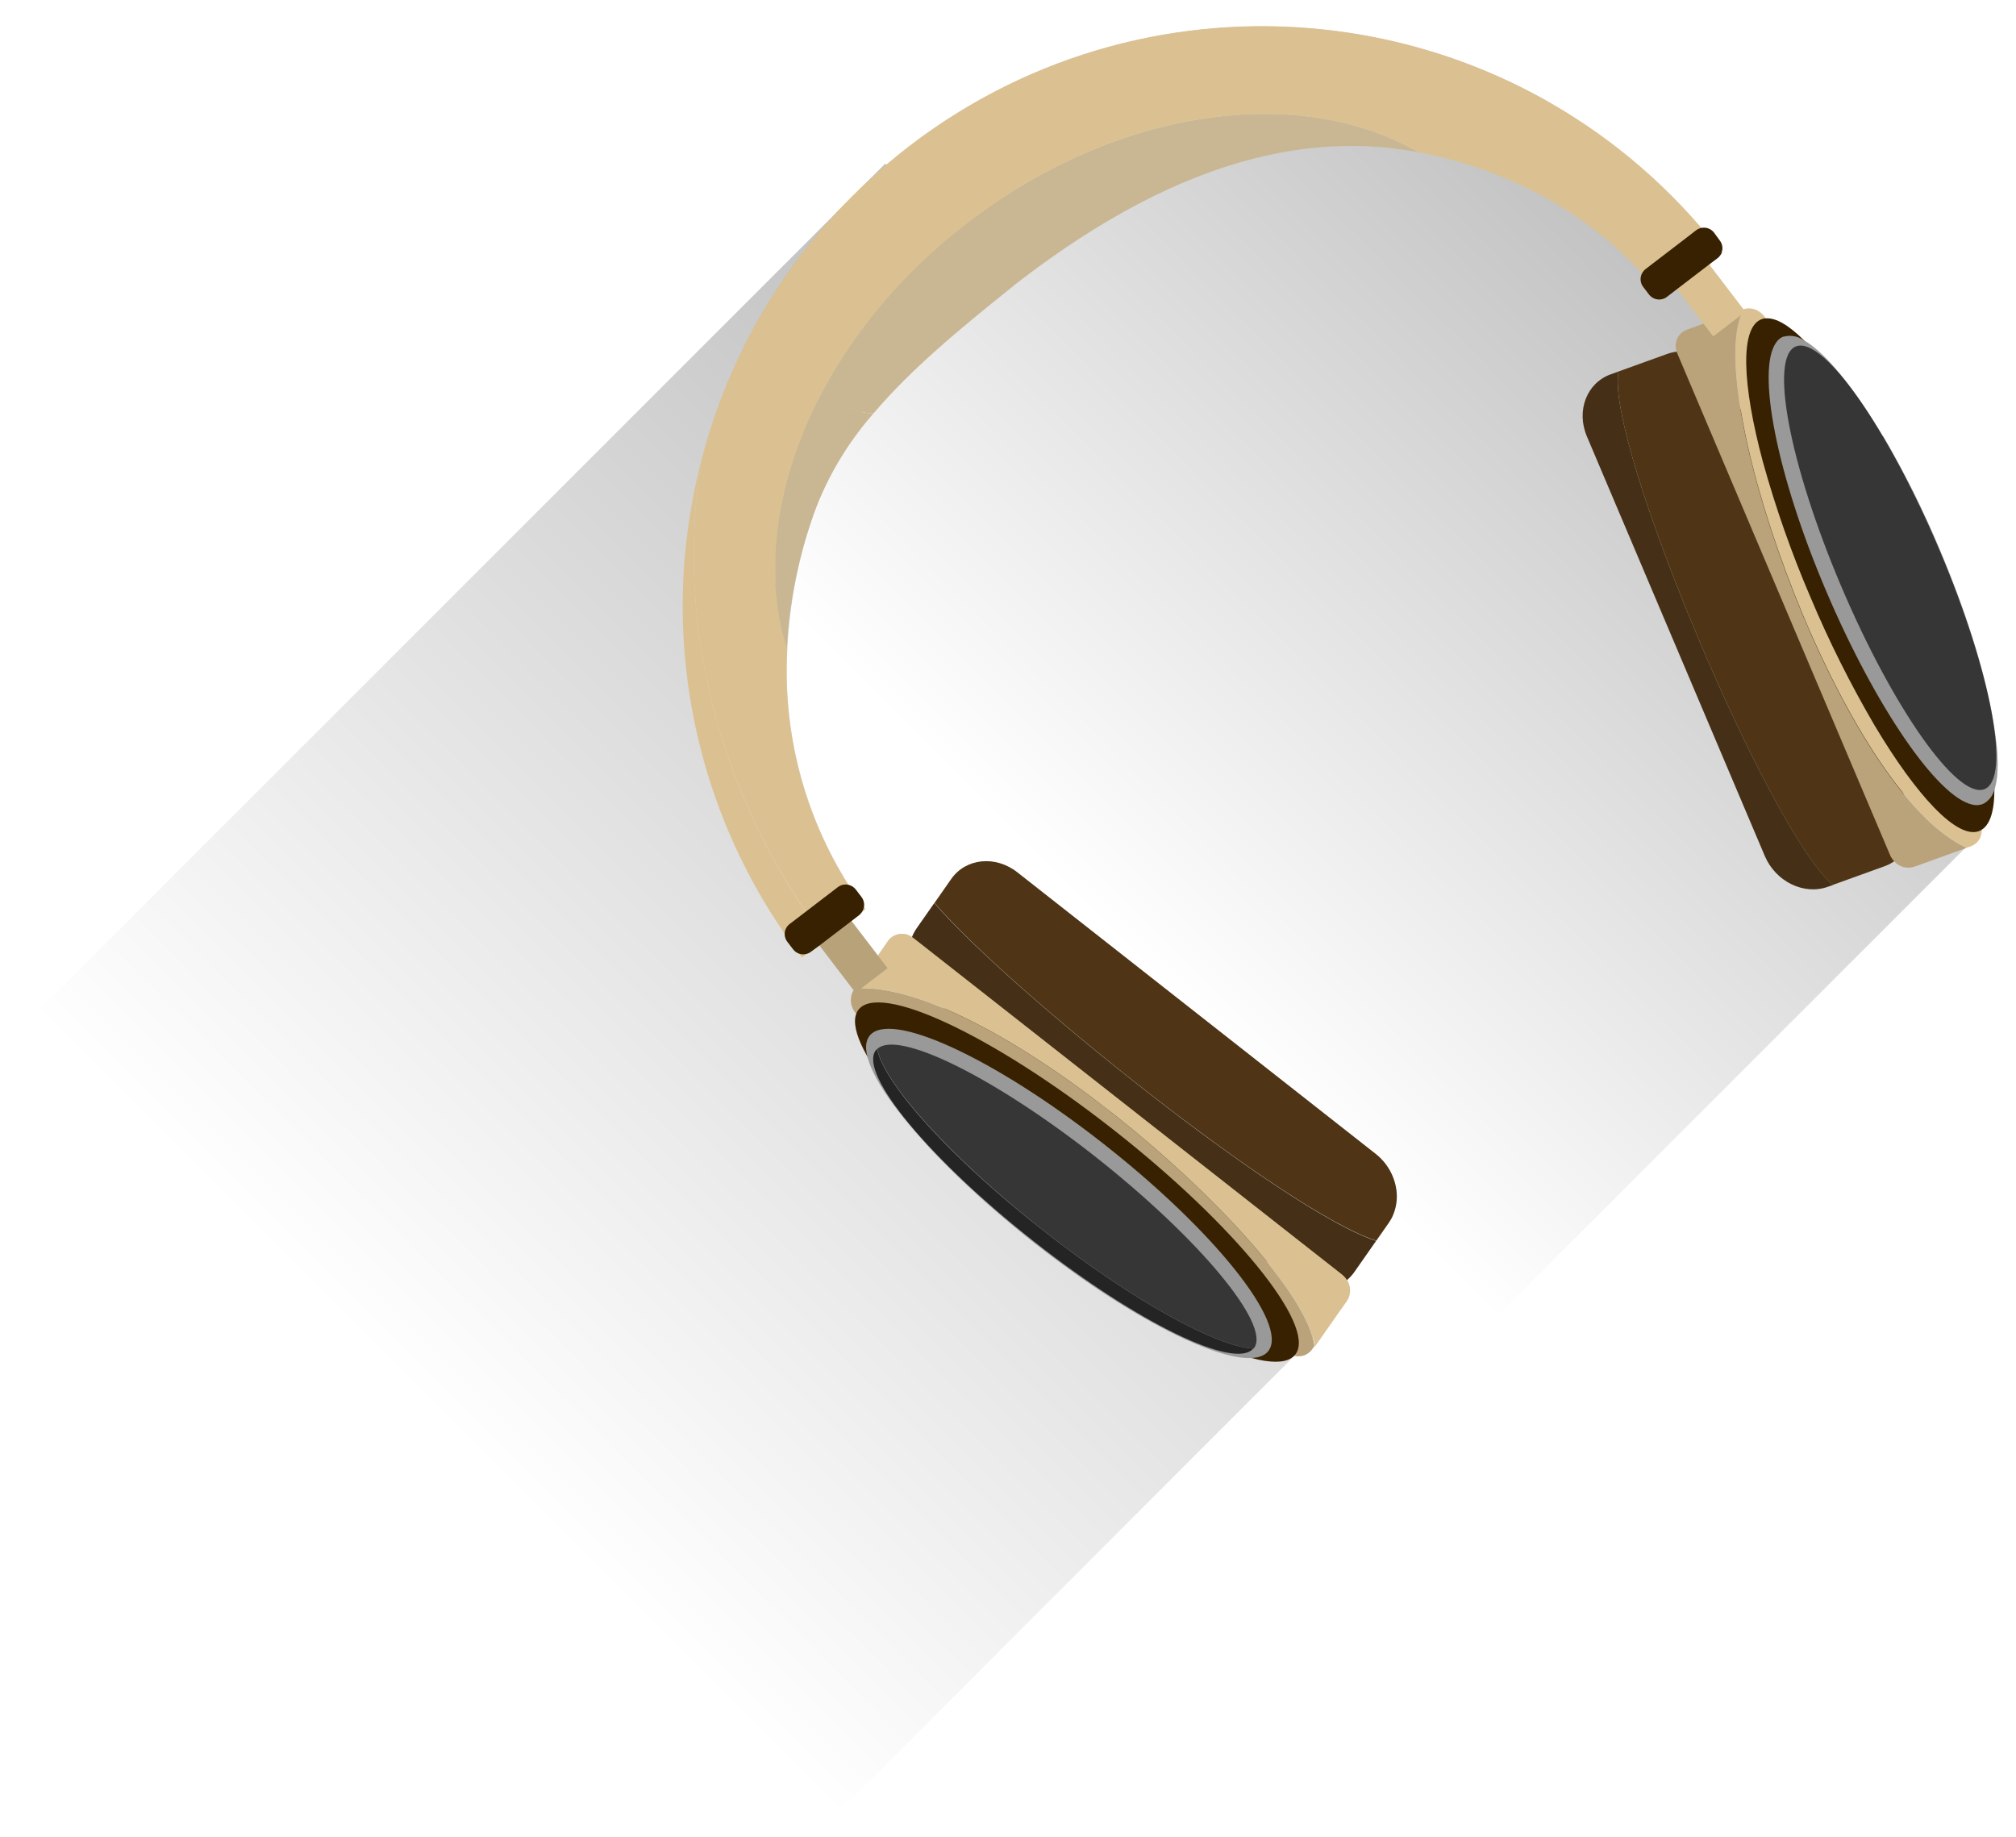
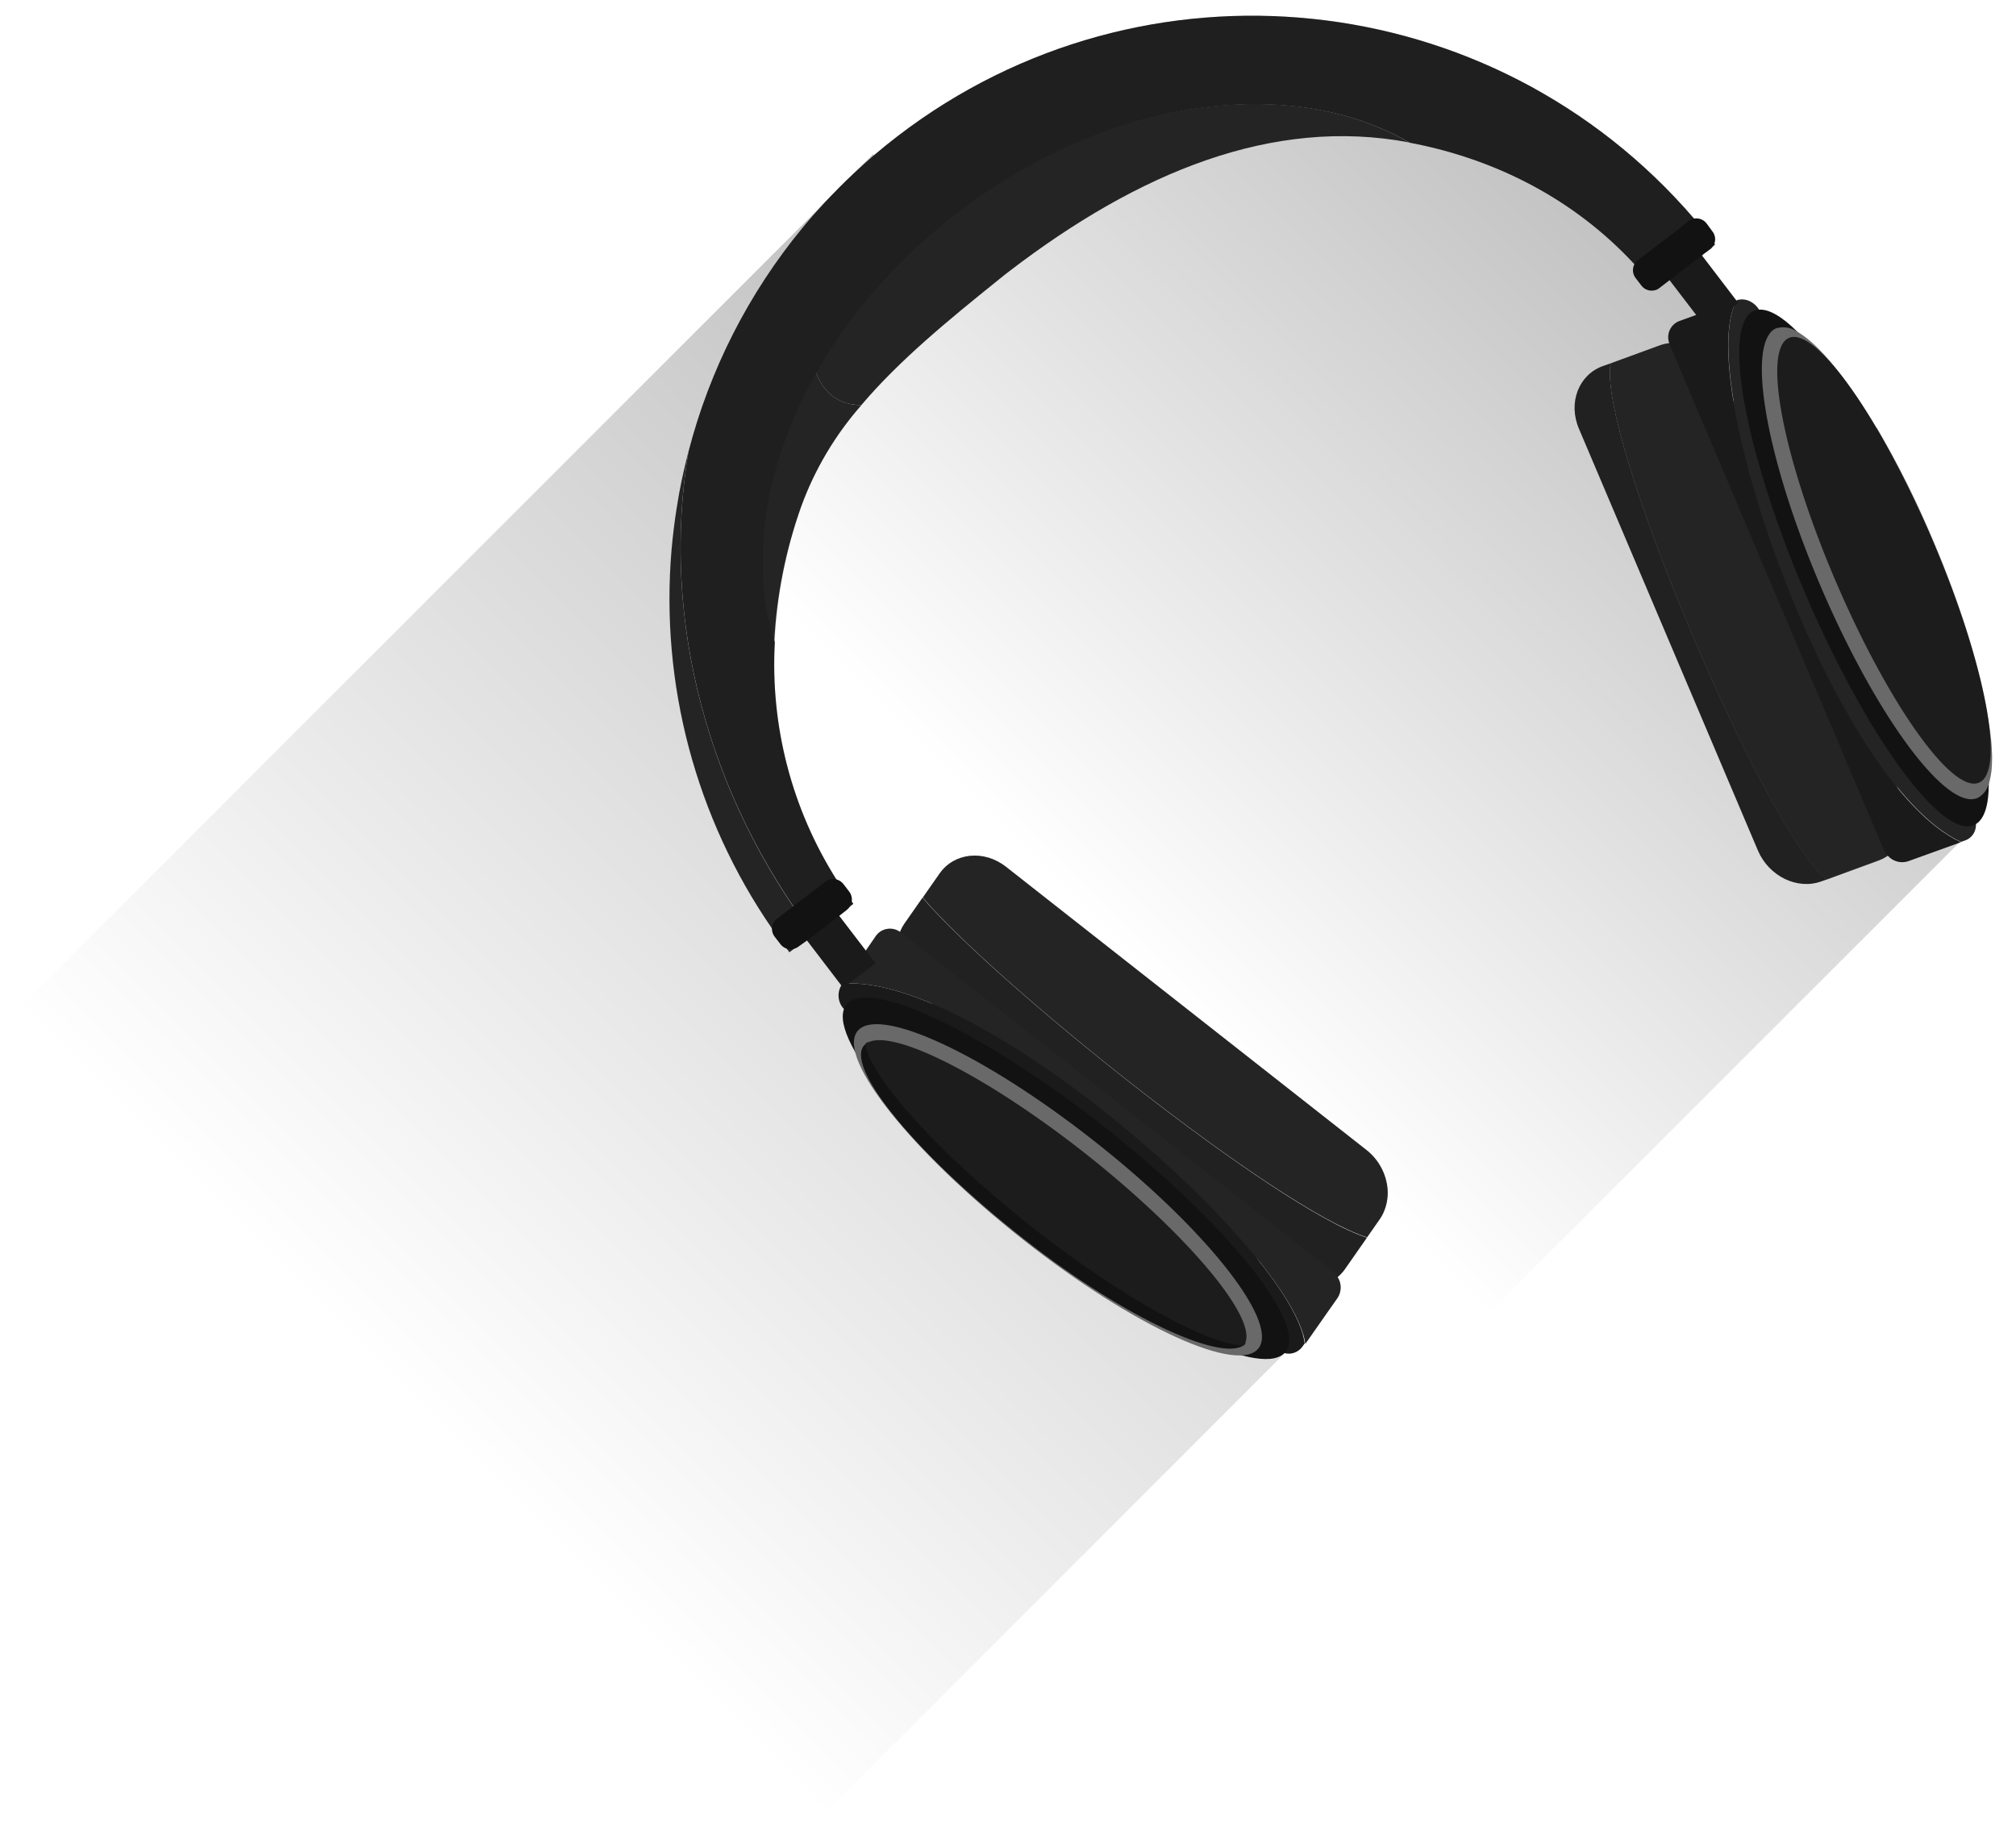
- <svg xmlns="http://www.w3.org/2000/svg" xmlns:xlink="http://www.w3.org/1999/xlink" viewBox="0 0 394 359">
+ <svg xmlns="http://www.w3.org/2000/svg" xmlns:xlink="http://www.w3.org/1999/xlink" id="Layer_5" data-name="Layer 5" width="394" height="359" viewBox="0 0 394 359">
  <defs>
-     <style>.cls-1{fill:url(#linear-gradient);}.cls-2{fill:url(#linear-gradient-2);}.cls-3{fill:#453017;}.cls-4{fill:#4f3515;}.cls-5{fill:#baa37b;}.cls-6{fill:#dbc191;}.cls-7{fill:#b8a27a;}.cls-8{fill:#382100;}.cls-9{fill:#999;}.cls-10{fill:#242424;}.cls-11{fill:#363636;}.cls-12{fill:#c9b793;}</style>
-     <linearGradient id="linear-gradient" x1="84.74" y1="276.74" x2="251.24" y2="110.24" gradientUnits="userSpaceOnUse">
+     <linearGradient id="linear-gradient" x1="203.58" y1="231.41" x2="328.67" y2="356.52" gradientTransform="matrix(1, 0, 0, -1, 0, 402)" gradientUnits="userSpaceOnUse">
      <stop offset="0" stop-opacity="0" />
      <stop offset="1" stop-opacity="0.25" />
    </linearGradient>
-     <linearGradient id="linear-gradient-2" x1="205.7" y1="171.7" x2="330.09" y2="47.3" xlink:href="#linear-gradient" />
+     <linearGradient id="linear-gradient-2" x1="81.87" y1="125.71" x2="249.34" y2="293.18" xlink:href="#linear-gradient" />
  </defs>
+   <g id="Layer_3" data-name="Layer 3">
+     <path d="M388.68,153.14c0,4.08-.82,6.87-2.51,7.9a1.46,1.46,0,0,1,0,.36l-3.35,3.35-92.54,92.54-66.92-66.92L151.95,119l-2.52-2.52L132.25,99.26c.15-1,.31-2,.49-2.92a3.08,3.08,0,0,1,.1-.51,113.6,113.6,0,0,1,24-51.33c1.35-1.64,2.76-3.24,4.21-4.82L167,33.74c1.25-1.17,2.51-2.3,3.82-3.42l1.08-.9c.46-.39.94-.78,1.41-1.16.72-.59,1.47-1.17,2.21-1.74A114,114,0,0,1,301.12,18L328,44.88l4.77,4.77.14.15-.25.19,6.71,8.78h.08a3.49,3.49,0,0,1,2.71.27h0l1.52,1.42.35.34,3.29,3.3,2.11,2.1,12.25,12.31h0l4.92,4.91.35.35h0A187.59,187.59,0,0,1,378,106c5.59,13.21,9.28,25.6,10.67,34.76C389.54,146.19,389.56,150.47,388.68,153.14Z" fill="url(#linear-gradient)" />
+   </g>
  <g id="Layer_4" data-name="Layer 4">
-     <path class="cls-1" d="M272.26,237.45a7.85,7.85,0,0,1-.85,1.52l-6.71,9.6a8.22,8.22,0,0,1-1.46,1.59,3.73,3.73,0,0,1,0,4.08l-1.1,1.57-9.26,9.26L163,355,6.5,198.5,173,32l.2.2,13.33,13.33,6.87,6.87A107.28,107.28,0,0,0,159,100.54a92.36,92.36,0,0,0-5.12,26.32,78.27,78.27,0,0,0,12,46.13,2.51,2.51,0,0,1,1.36.9l1.12,1.47a2.54,2.54,0,0,1,.49,1.92c.09.14.19.26.28.39l-.57.43s0,0,0,0a2.7,2.7,0,0,1-.65.75L166.41,180l5.16,6.74,2-2.89a3.37,3.37,0,0,1,4.65-.73,8.31,8.31,0,0,1,.92-1.71l6.71-9.6c2.86-4.08,8.65-4.67,12.93-1.3l70,55a10.85,10.85,0,0,1,4.07,7.08A9.35,9.35,0,0,1,272.26,237.45Z" />
-   </g>
-   <g id="Layer_3" data-name="Layer 3">
-     <path class="cls-2" d="M389.78,154.31c0,4.06-.82,6.83-2.5,7.85a1.45,1.45,0,0,1,0,.36l-3.33,3.33-92,92-66.53-66.53-71-71-2.51-2.51-17.07-17.07c.15-1,.31-1.94.49-2.9,0-.17.07-.34.1-.51A112.94,112.94,0,0,1,159.3,46.3c1.34-1.63,2.74-3.22,4.19-4.79l5.91-5.91c1.24-1.16,2.5-2.29,3.8-3.4l1.07-.89c.46-.39.93-.78,1.4-1.15.72-.59,1.46-1.16,2.2-1.73A113.34,113.34,0,0,1,302.73,20l26.69,26.68,4.74,4.74.14.15-.25.19,6.67,8.73h.08a3.47,3.47,0,0,1,2.69.27h0L345,62.17l.35.34,3.27,3.28,2.1,2.09L362.9,80.12s0,0,0,0L367.79,85l.35.35h0a186.5,186.5,0,0,1,11,22.07c5.56,13.13,9.23,25.45,10.61,34.56C390.63,147.4,390.65,151.66,389.78,154.31Z" />
+     <path d="M270.48,236.76a7.9,7.9,0,0,1-.85,1.53l-6.75,9.66a8.27,8.27,0,0,1-1.47,1.6,3.75,3.75,0,0,1,0,4.1l-1.11,1.58L251,264.55,160.58,355,3.17,197.59,170.64,30.12l.2.2,13.41,13.41,6.91,6.91a107.91,107.91,0,0,0-34.6,48.42,92.9,92.9,0,0,0-5.15,26.47,78.73,78.73,0,0,0,12.07,46.4,2.52,2.52,0,0,1,1.37.91l1.13,1.48a2.55,2.55,0,0,1,.49,1.93c.09.14.19.26.28.39l-.57.43h0a2.72,2.72,0,0,1-.65.75L164,179l5.19,6.78,2-2.91a3.39,3.39,0,0,1,4.68-.73,8.36,8.36,0,0,1,.93-1.72l6.75-9.66c2.88-4.1,8.7-4.7,13-1.31L267,224.75a10.91,10.91,0,0,1,4.09,7.12A9.4,9.4,0,0,1,270.48,236.76Z" fill="url(#linear-gradient-2)" />
  </g>
  <g id="Layer_2" data-name="Layer 2">
-     <path class="cls-3" d="M316.32,72.61l-1.54.55c-4.69,1.69-6.77,7.13-4.64,12.14l34.77,82c2.13,5,7.65,7.7,12.34,6l1-.34C345.94,162.77,313.65,86.48,316.32,72.61Z" />
-     <path class="cls-4" d="M372.91,157.18l-34.77-82c-2.13-5-7.65-7.7-12.34-6l-9.48,3.42c-2.68,13.87,29.61,90.16,41.88,100.34l10.06-3.63C373,167.63,375,162.19,372.91,157.18Z" />
-     <path class="cls-5" d="M384.35,165.7l-.41.15-9.81,3.54a3.71,3.71,0,0,1-3.94-1.07,4.17,4.17,0,0,1-.82-1.25L327.83,69.13a2.43,2.43,0,0,1-.13-.38,3.36,3.36,0,0,1,1.92-4.3l3.31-1.19,7.74-2.8,0,0h.08l0,.07a7.33,7.33,0,0,0-.51,1.09c-6.89,17.53,19.89,92.79,43.93,104Z" />
-     <path class="cls-6" d="M387.28,162.16a1.45,1.45,0,0,1,0,.36,3.31,3.31,0,0,1-.36,1.36,0,0,0,0,1,0,0,3.11,3.11,0,0,1-1.72,1.5l-.83.3-.17-.09c-24-11.23-50.82-86.49-43.93-104a7.33,7.33,0,0,1,.51-1.09l0-.07a3.47,3.47,0,0,1,2.69.27h0a4.11,4.11,0,0,1,1.58,1.44c.08.12.15.24.22.36l.12.27,1.77,4.15L348.93,71v0l34.79,82,1.75,4.14,1.49,3.49a4,4,0,0,1,.25.81A3.33,3.33,0,0,1,387.28,162.16Z" />
-     <path class="cls-3" d="M182.6,176.49l-3.44,4.92a8.31,8.31,0,0,0-.92,1.71,10.37,10.37,0,0,0,3.49,11.77L194.58,205h0l44.06,34.59,13.13,10.3c3.65,2.86,8.37,2.87,11.46.29a8.22,8.22,0,0,0,1.46-1.59l4.25-6.08C251.35,236.87,197.16,193.45,182.6,176.49Z" />
-     <path class="cls-4" d="M272.26,237.45a9.35,9.35,0,0,0,.65-4.88,10.85,10.85,0,0,0-4.07-7.08l-70-55c-4.28-3.37-10.07-2.78-12.93,1.3l-3.27,4.68c14.56,17,68.75,60.38,86.34,66l2.46-3.52A7.85,7.85,0,0,0,272.26,237.45Z" />
-     <path class="cls-5" d="M167.05,193.18l-.2.29,0,0a3.83,3.83,0,0,0,.5,4.65l0,0a3.23,3.23,0,0,0,.5.48l3.53,2.78h0l3.53,2.77h0l70.09,55h0l3.51,2.76h0l3,2.34a3.87,3.87,0,0,0,1.3.68h0l0,0a3.26,3.26,0,0,0,3.62-1.21l.46-.65C254.58,245,193.92,191.21,167.05,193.18Z" />
-     <path class="cls-6" d="M263.24,250.16a4.15,4.15,0,0,0-1-1.11l-83.68-65.7a1.79,1.79,0,0,0-.33-.23,3.37,3.37,0,0,0-4.65.73l-2,2.89-4.52,6.44c26.87-2,87.53,51.8,89.92,70l5.18-7.4,1.1-1.57A3.73,3.73,0,0,0,263.24,250.16Z" />
-     <polygon class="cls-7" points="173.47 189.22 167.2 194.01 166.82 193.52 160.15 184.79 160.02 184.63 158.72 182.93 164.99 178.14 166.29 179.84 166.41 180 171.57 186.74 173.47 189.22" />
-     <path class="cls-8" d="M217.62,220.8c23.62,18.54,39.57,38.15,35.62,43.8s-26.3-4.81-49.92-23.36-39.57-38.15-35.62-43.8S194,202.25,217.62,220.8Z" />
-     <path class="cls-9" d="M215.69,223.56c21.57,16.93,36,35,32.28,40.35s-24.27-4-45.84-21-36-35-32.28-40.35S194.12,206.62,215.69,223.56Z" />
-     <path class="cls-10" d="M171.41,205a2.26,2.26,0,0,0-.3.34c-3.24,4.63,10.69,21.38,31.12,37.41,20.16,15.83,39.1,25,42.7,20.81-7.27-.43-23.52-9.35-40.7-22.81C186,226.55,172.76,211.85,171.41,205Z" />
-     <path class="cls-11" d="M214,226c-19.88-15.61-38.58-24.78-42.55-21,1.35,6.8,14.64,21.5,32.83,35.76,17.17,13.46,33.43,22.38,40.7,22.81,0-.05.1-.1.14-.16C248.31,258.82,234.38,242.07,214,226Z" />
-     <polygon class="cls-6" points="341.1 60.94 340.25 61.59 334.83 65.74 332.93 63.26 327.77 56.52 327.65 56.36 326.35 54.66 332.63 49.86 333.92 51.55 333.93 51.55 334.05 51.71 340.72 60.44 340.76 60.5 341.1 60.94" />
-     <path class="cls-8" d="M389.78,154.31c0,4.06-.82,6.83-2.5,7.85a.44.44,0,0,1-.16.1,2.22,2.22,0,0,1-.38.18c-4.27,1.54-12.11-6.82-20.33-20.59l0,0a211.89,211.89,0,0,1-12.61-25.21,207,207,0,0,1-9.26-26.36s0,0,0,0c-4.11-15.29-4.51-26.37-.23-27.91a2.51,2.51,0,0,1,.67-.15l.13,0c2-.15,4.51,1.37,7.41,4.24h0c.6.6,1.21,1.25,1.83,1.94l0,0a90.07,90.07,0,0,1,8.55,11.76s0,0,0,0a204.24,204.24,0,0,1,14.33,28c6.29,14.84,10.43,28.72,11.91,38.76.26,1.72.44,3.33.53,4.8v0C389.75,152.64,389.78,153.51,389.78,154.31Z" />
-     <path class="cls-9" d="M389.78,154.31a4.38,4.38,0,0,1-2,2.69l-.36.17a3.47,3.47,0,0,1-2,.07c-6.77-1.5-18.85-19-28.54-41.77s-13.62-43.2-9.75-48.54a3,3,0,0,1,1.38-1.14l.11,0a4.65,4.65,0,0,1,3.81.65h0c4.23,2.31,9.88,9.23,15.64,19h0a186.5,186.5,0,0,1,11,22.07c5.56,13.13,9.23,25.45,10.61,34.56C390.63,147.4,390.65,151.66,389.78,154.31Z" />
-     <path class="cls-11" d="M359.78,114.44c10.14,23.91,22.67,41.73,28,39.81s1.4-22.85-8.73-46.76-22.67-41.73-28-39.81S349.65,90.54,359.78,114.44Z" />
-     <path class="cls-12" d="M161.88,74.37a80.49,80.49,0,0,0-9.41,25.31,63.94,63.94,0,0,0-1,8.71c0,1.14-.07,2.26,0,3.38a4.65,4.65,0,0,0,0,.53c0,.37,0,.74,0,1.11a.5.5,0,0,0,0,.21c0,.3,0,.6,0,.9a1.23,1.23,0,0,0,0,.2c0,.25,0,.51.06.76s.06.78.1,1.16.07.61.11.92q.18,1.52.45,3c0,.26.09.51.14.76s.16.78.25,1.16.13.6.2.89c.28,1.18.61,2.34,1,3.49A92.36,92.36,0,0,1,159,100.54a62.15,62.15,0,0,1,11.73-19.76C166.33,80.79,163.32,78.36,161.88,74.37Z" />
-     <path class="cls-12" d="M189.28,43.34c-.93.71-1.85,1.44-2.75,2.19a103.35,103.35,0,0,0-24.65,28.84c1.44,4,4.45,6.42,8.85,6.41,7.4-8.73,16.87-16.5,26.68-24.38.72-.59,1.44-1.16,2.18-1.72,25-19.13,51.09-29.94,77.54-24.94C254.06,16.35,218.48,21,189.28,43.34Z" />
-     <path class="cls-6" d="M137.1,89.89c-.64,2.49-1.21,5-1.69,7.52,0,.17-.07.34-.1.51-.18,1-.34,1.93-.49,2.9-.43,2.68-.75,5.39-1,8.11a112.91,112.91,0,0,0,19.51,73.52c.93,1.36,1.89,2.68,2.9,4,.16.23.33.45.5.67l.85-.65,2.41-1.85,1.34-1C141,156.6,131.68,122.69,137.1,89.89Z" />
-     <path class="cls-6" d="M336.46,49.39q-1.89-2.48-3.9-4.81A113.19,113.19,0,0,0,177.87,28.43q-2.4,1.83-4.67,3.77c-1.3,1.11-2.56,2.24-3.8,3.4-2.06,1.9-4,3.88-5.91,5.91-1.45,1.57-2.85,3.16-4.19,4.79a112.76,112.76,0,0,0-22.2,43.59c-5.42,32.8,3.9,66.71,24.27,93.71l4.93-3.77,2.25-1.72s0,0,0,0l.57-.43c-.09-.13-.19-.25-.28-.39q-1.58-2.1-3-4.29a78.27,78.27,0,0,1-12-46.13c-.37-1.15-.7-2.31-1-3.49-.07-.29-.14-.59-.2-.89s-.17-.77-.25-1.16-.09-.5-.14-.76q-.27-1.48-.45-3c0-.31-.07-.61-.11-.92s-.08-.77-.1-1.16,0-.51-.06-.76a1.23,1.23,0,0,1,0-.2c0-.3,0-.6,0-.9a.5.5,0,0,1,0-.21c0-.37,0-.74,0-1.11a4.65,4.65,0,0,1,0-.53c0-1.12,0-2.25,0-3.38a63.94,63.94,0,0,1,1-8.71c3.42-19,15.29-38.85,34.06-54.15.9-.75,1.82-1.48,2.75-2.19,29.2-22.35,64.78-27,87.84-13.6,16.82,3.17,32.16,11.12,43.78,23.7,1.46,1.56,2.84,3.2,4.16,4.9l2.59-2,6.27-4.81h0l.23-.18,2.13-1.62a0,0,0,0,1,0,0l.27-.21Z" />
-     <path class="cls-8" d="M336.46,49.39a2.72,2.72,0,0,1-.16.35,0,0,0,0,0,0,0,2.4,2.4,0,0,1-.65.74l-1.34,1-.25.19-6.28,4.81-2,1.54a2.5,2.5,0,0,1-3.51-.47l-1.12-1.46a2.49,2.49,0,0,1-.23-2.69,2.56,2.56,0,0,1,.69-.82l7.83-6L331.48,45a2.66,2.66,0,0,1,1.08-.47,2.49,2.49,0,0,1,2.43.94L336.11,47A2.46,2.46,0,0,1,336.46,49.39Z" />
-     <path class="cls-8" d="M168.84,177.28a2.68,2.68,0,0,1-.29.82s0,0,0,0a2.7,2.7,0,0,1-.65.75L166.41,180l-6.26,4.79L158.5,186a2.45,2.45,0,0,1-.89.43,2.46,2.46,0,0,1-2.61-.9l-1.13-1.47a2.46,2.46,0,0,1-.51-1.66,2.44,2.44,0,0,1,1-1.84l9.38-7.18a2.48,2.48,0,0,1,2.15-.44,2.51,2.51,0,0,1,1.36.9l1.12,1.47A2.54,2.54,0,0,1,168.84,177.28Z" />
+     <path d="M314.79,71l-1.55.55c-4.72,1.7-6.81,7.17-4.67,12.21l35,82.48c2.14,5,7.69,7.74,12.41,6l1-.34C344.59,161.65,312.11,84.91,314.79,71Z" fill="#212121" />
+     <path d="M371.71,156l-35-82.48c-2.14-5-7.69-7.74-12.41-6L314.79,71c-2.7,14,29.78,90.69,42.12,100.93L367,168.23C371.8,166.54,373.82,161.06,371.71,156Z" fill="#242424" />
+     <path d="M383.22,164.6l-.41.15-9.87,3.56a3.73,3.73,0,0,1-4-1.08,4.19,4.19,0,0,1-.82-1.26L326.37,67.46a2.44,2.44,0,0,1-.13-.38,3.38,3.38,0,0,1,1.93-4.33l3.33-1.2,7.79-2.82h.08v.07a7.37,7.37,0,0,0-.51,1.1c-6.93,17.63,20,93.33,44.19,104.61Z" fill="#1a1a1a" />
+     <path d="M386.17,161a1.46,1.46,0,0,1,0,.36,3.33,3.33,0,0,1-.36,1.37h0a3.13,3.13,0,0,1-1.73,1.51l-.83.3-.17-.09c-24.14-11.3-51.12-87-44.19-104.61a7.37,7.37,0,0,1,.51-1.1v-.07a3.49,3.49,0,0,1,2.71.27h0a4.13,4.13,0,0,1,1.59,1.45c.08.12.15.24.22.36l.12.27,1.78,4.17,1.78,4.1h0l35,82.48,1.76,4.16,1.5,3.51a4,4,0,0,1,.25.81A3.35,3.35,0,0,1,386.17,161Z" fill="#242424" />
+     <path d="M180.29,175.45l-3.46,4.95a8.36,8.36,0,0,0-.93,1.72A10.43,10.43,0,0,0,179.42,194l12.92,10.17h0l44.32,34.79,13.21,10.36c3.67,2.88,8.42,2.89,11.53.29a8.27,8.27,0,0,0,1.47-1.6l4.27-6.12C249.44,236.18,194.94,192.51,180.29,175.45Z" fill="#212121" />
+     <path d="M270.48,236.76a9.4,9.4,0,0,0,.65-4.91,10.91,10.91,0,0,0-4.09-7.12l-70.41-55.32c-4.3-3.39-10.13-2.8-13,1.31l-3.29,4.71c14.64,17.1,69.15,60.73,86.84,66.39l2.47-3.54A7.9,7.9,0,0,0,270.48,236.76Z" fill="#242424" />
+     <path d="M164.65,192.24l-.2.29h0a3.85,3.85,0,0,0,.5,4.68h0a3.25,3.25,0,0,0,.5.48l3.55,2.8h0l3.55,2.79h0l70.5,55.32h0l3.53,2.78h0l3,2.35a3.89,3.89,0,0,0,1.31.68h0a3.28,3.28,0,0,0,3.64-1.22l.46-.65C252.69,244.36,191.68,190.25,164.65,192.24Z" fill="#1a1a1a" />
+     <path d="M261.4,249.55a4.17,4.17,0,0,0-1-1.12l-84.17-66.08a1.8,1.8,0,0,0-.33-.23,3.39,3.39,0,0,0-4.68.73l-2,2.91-4.55,6.48c27-2,88,52.1,90.44,70.41l5.21-7.44,1.11-1.58A3.75,3.75,0,0,0,261.4,249.55Z" fill="#242424" />
+     <polygon points="171.11 188.25 164.8 193.07 164.42 192.58 157.71 183.8 157.58 183.64 156.27 181.93 162.58 177.11 163.89 178.82 164.01 178.98 169.2 185.76 171.11 188.25" fill="#1a1a1a" />
+     <path d="M215.52,220c23.76,18.65,39.8,38.37,35.83,44.06s-26.45-4.84-50.21-23.5-39.8-38.37-35.83-44.06S191.76,201.36,215.52,220Z" fill="#121212" />
+     <path d="M213.58,222.79c21.7,17,36.21,35.2,32.47,40.59s-24.41-4-46.11-21.12-36.21-35.2-32.47-40.59S191.88,205.75,213.58,222.79Z" fill="#696969" />
+     <path d="M169.55,203.62c-.11.1-.72.73-.81.85-3.26,4.66,10.75,21.5,31.3,37.63,20.28,15.92,39.84,24.64,43.46,20.42-7.31-.43-23.66-9.4-40.94-22.94C184.22,225.29,170.9,210.51,169.55,203.62Z" fill="#121212" />
+     <path d="M211.88,225.25c-20-15.7-38.81-24.92-42.8-21.12,1.36,6.84,14.73,21.63,33,36C219.37,253.63,235.72,262.6,243,263c0-.05.1-.1.14-.16C246.39,258.26,232.38,241.41,211.88,225.25Z" fill="#1c1c1c" />
+     <polygon points="339.72 59.22 338.86 59.88 333.41 64.05 331.5 61.56 326.31 54.78 326.19 54.62 324.88 52.91 331.2 48.08 332.5 49.78 332.51 49.78 332.63 49.94 339.34 58.72 339.38 58.78 339.72 59.22" fill="#1a1a1a" />
+     <path d="M388.68,153.14c0,4.08-.82,6.87-2.51,7.9a.44.44,0,0,1-.16.1,2.23,2.23,0,0,1-.38.18c-4.29,1.55-12.18-6.86-20.45-20.71h0a213.13,213.13,0,0,1-12.68-25.36,208.21,208.21,0,0,1-9.31-26.51h0c-4.13-15.38-4.54-26.52-.23-28.07a2.52,2.52,0,0,1,.67-.15h.13c2-.15,4.54,1.38,7.45,4.26h0c.6.6,1.22,1.26,1.84,2h0a90.6,90.6,0,0,1,8.6,11.83h0a205.43,205.43,0,0,1,14.41,28.16c6.33,14.93,10.49,28.89,12,39,.26,1.73.44,3.35.53,4.83h0C388.65,151.46,388.68,152.33,388.68,153.14Z" fill="#121212" />
+     <path d="M388.68,153.14a4.41,4.41,0,0,1-2,2.71l-.36.17a3.49,3.49,0,0,1-2,.07c-6.81-1.51-19-19.11-28.71-42s-13.7-43.45-9.81-48.82a3,3,0,0,1,1.39-1.15h.11a4.68,4.68,0,0,1,3.83.65h0c4.25,2.32,9.94,9.28,15.73,19.11h0a187.59,187.59,0,0,1,11.06,22.2c5.59,13.21,9.28,25.6,10.67,34.76C389.54,146.19,389.56,150.47,388.68,153.14Z" fill="#696969" />
+     <path d="M358.51,113c10.2,24,22.8,42,28.16,40s1.41-23-8.78-47-22.8-42-28.16-40S348.32,89,358.51,113Z" fill="#1c1c1c" />
+     <path d="M159.45,72.73A81,81,0,0,0,150,98.19a64.31,64.31,0,0,0-1,8.76c0,1.15-.07,2.27,0,3.4a4.68,4.68,0,0,0,0,.53V112a.5.5,0,0,0,0,.21v.91a1.24,1.24,0,0,0,0,.2,3.27,3.27,0,0,0,.06.76c.06.25.06.78.1,1.17s.07.61.11.93q.18,1.53.45,3a3.94,3.94,0,0,0,.14.76c.05.25.16.78.25,1.17s.13.6.2.9c.28,1.19.61,2.35,1,3.51a92.9,92.9,0,0,1,5.25-26.47,62.51,62.51,0,0,1,11.8-19.88C163.93,79.19,160.9,76.75,159.45,72.73Z" fill="#242424" />
+     <path d="M187,41.52c-.94.71-1.86,1.45-2.77,2.2a104,104,0,0,0-24.79,29c1.45,4,4.48,6.46,8.9,6.45,7.44-8.78,17-16.6,26.84-24.52.72-.59,1.45-1.17,2.19-1.73,25.15-19.24,51.39-30.11,78-25.09C252.17,14.37,216.38,19.05,187,41.52Z" fill="#242424" />
+     <path d="M134.53,88.34c-.64,2.5-1.22,5-1.7,7.56a3.08,3.08,0,0,1-.1.51c-.18,1-.34,1.94-.49,2.92-.43,2.7-.75,5.42-1,8.16a113.57,113.57,0,0,0,19.62,73.95c.94,1.37,1.9,2.7,2.92,4,.16.23.33.45.5.67l.85-.65,2.42-1.86,1.35-1C138.45,155.44,129.08,121.33,134.53,88.34Z" fill="#242424" />
+     <path d="M335.05,47.61q-1.9-2.49-3.92-4.84A113.85,113.85,0,0,0,175.54,26.52q-2.41,1.84-4.7,3.79c-1.31,1.12-2.57,2.25-3.82,3.42-2.07,1.91-4,3.9-5.94,5.94-1.46,1.58-2.87,3.18-4.21,4.82a113.42,113.42,0,0,0-22.33,43.84c-5.45,33,3.92,67.1,24.41,94.26l5-3.79,2.26-1.73h0l.57-.43c-.09-.13-.19-.25-.28-.39q-1.59-2.11-3-4.32a78.73,78.73,0,0,1-12.07-46.4c-.37-1.16-.7-2.32-1-3.51-.07-.29-.14-.59-.2-.9s-.17-.77-.25-1.17-.09-.5-.14-.76q-.27-1.49-.45-3a7.26,7.26,0,0,0-.11-.93c0-.31-.08-.77-.1-1.17a3.77,3.77,0,0,0-.06-.76,1.24,1.24,0,0,1,0-.2v-.91a.5.5,0,0,1,0-.21v-1.12a4.68,4.68,0,0,1,0-.53V107a64.31,64.31,0,0,1,1-8.76c3.44-19.11,15.38-39.08,34.26-54.47.91-.75,1.83-1.49,2.77-2.2,29.37-22.48,65.16-27.16,88.35-13.68,16.92,3.19,32.35,11.18,44,23.84,1.47,1.57,2.86,3.22,4.18,4.93l2.61-2,6.31-4.84h0l.23-.18L334.93,48h0l.27-.21Z" fill="#1f1f1f" />
+     <path d="M335.05,47.61a2.74,2.74,0,0,1-.16.35h0a2.41,2.41,0,0,1-.65.74l-1.35,1-.25.19-6.32,4.84-2,1.55a2.51,2.51,0,0,1-3.53-.47h0l-1.13-1.47a2.5,2.5,0,0,1-.23-2.71,2.58,2.58,0,0,1,.69-.82l7.88-6L330,43.19a2.68,2.68,0,0,1,1.09-.47,2.5,2.5,0,0,1,2.44.95l1.13,1.54A2.47,2.47,0,0,1,335.05,47.61Z" fill="#121212" />
+     <path d="M166.45,176.24a2.7,2.7,0,0,1-.29.82h0a2.72,2.72,0,0,1-.65.75L164,179l-6.3,4.82L156.05,185a2.52,2.52,0,0,1-3.52-.47l-1.14-1.48a2.49,2.49,0,0,1,.49-3.52l9.43-7.22a2.49,2.49,0,0,1,2.16-.44,2.52,2.52,0,0,1,1.37.91l1.13,1.48A2.55,2.55,0,0,1,166.45,176.24Z" fill="#121212" />
  </g>
</svg>
